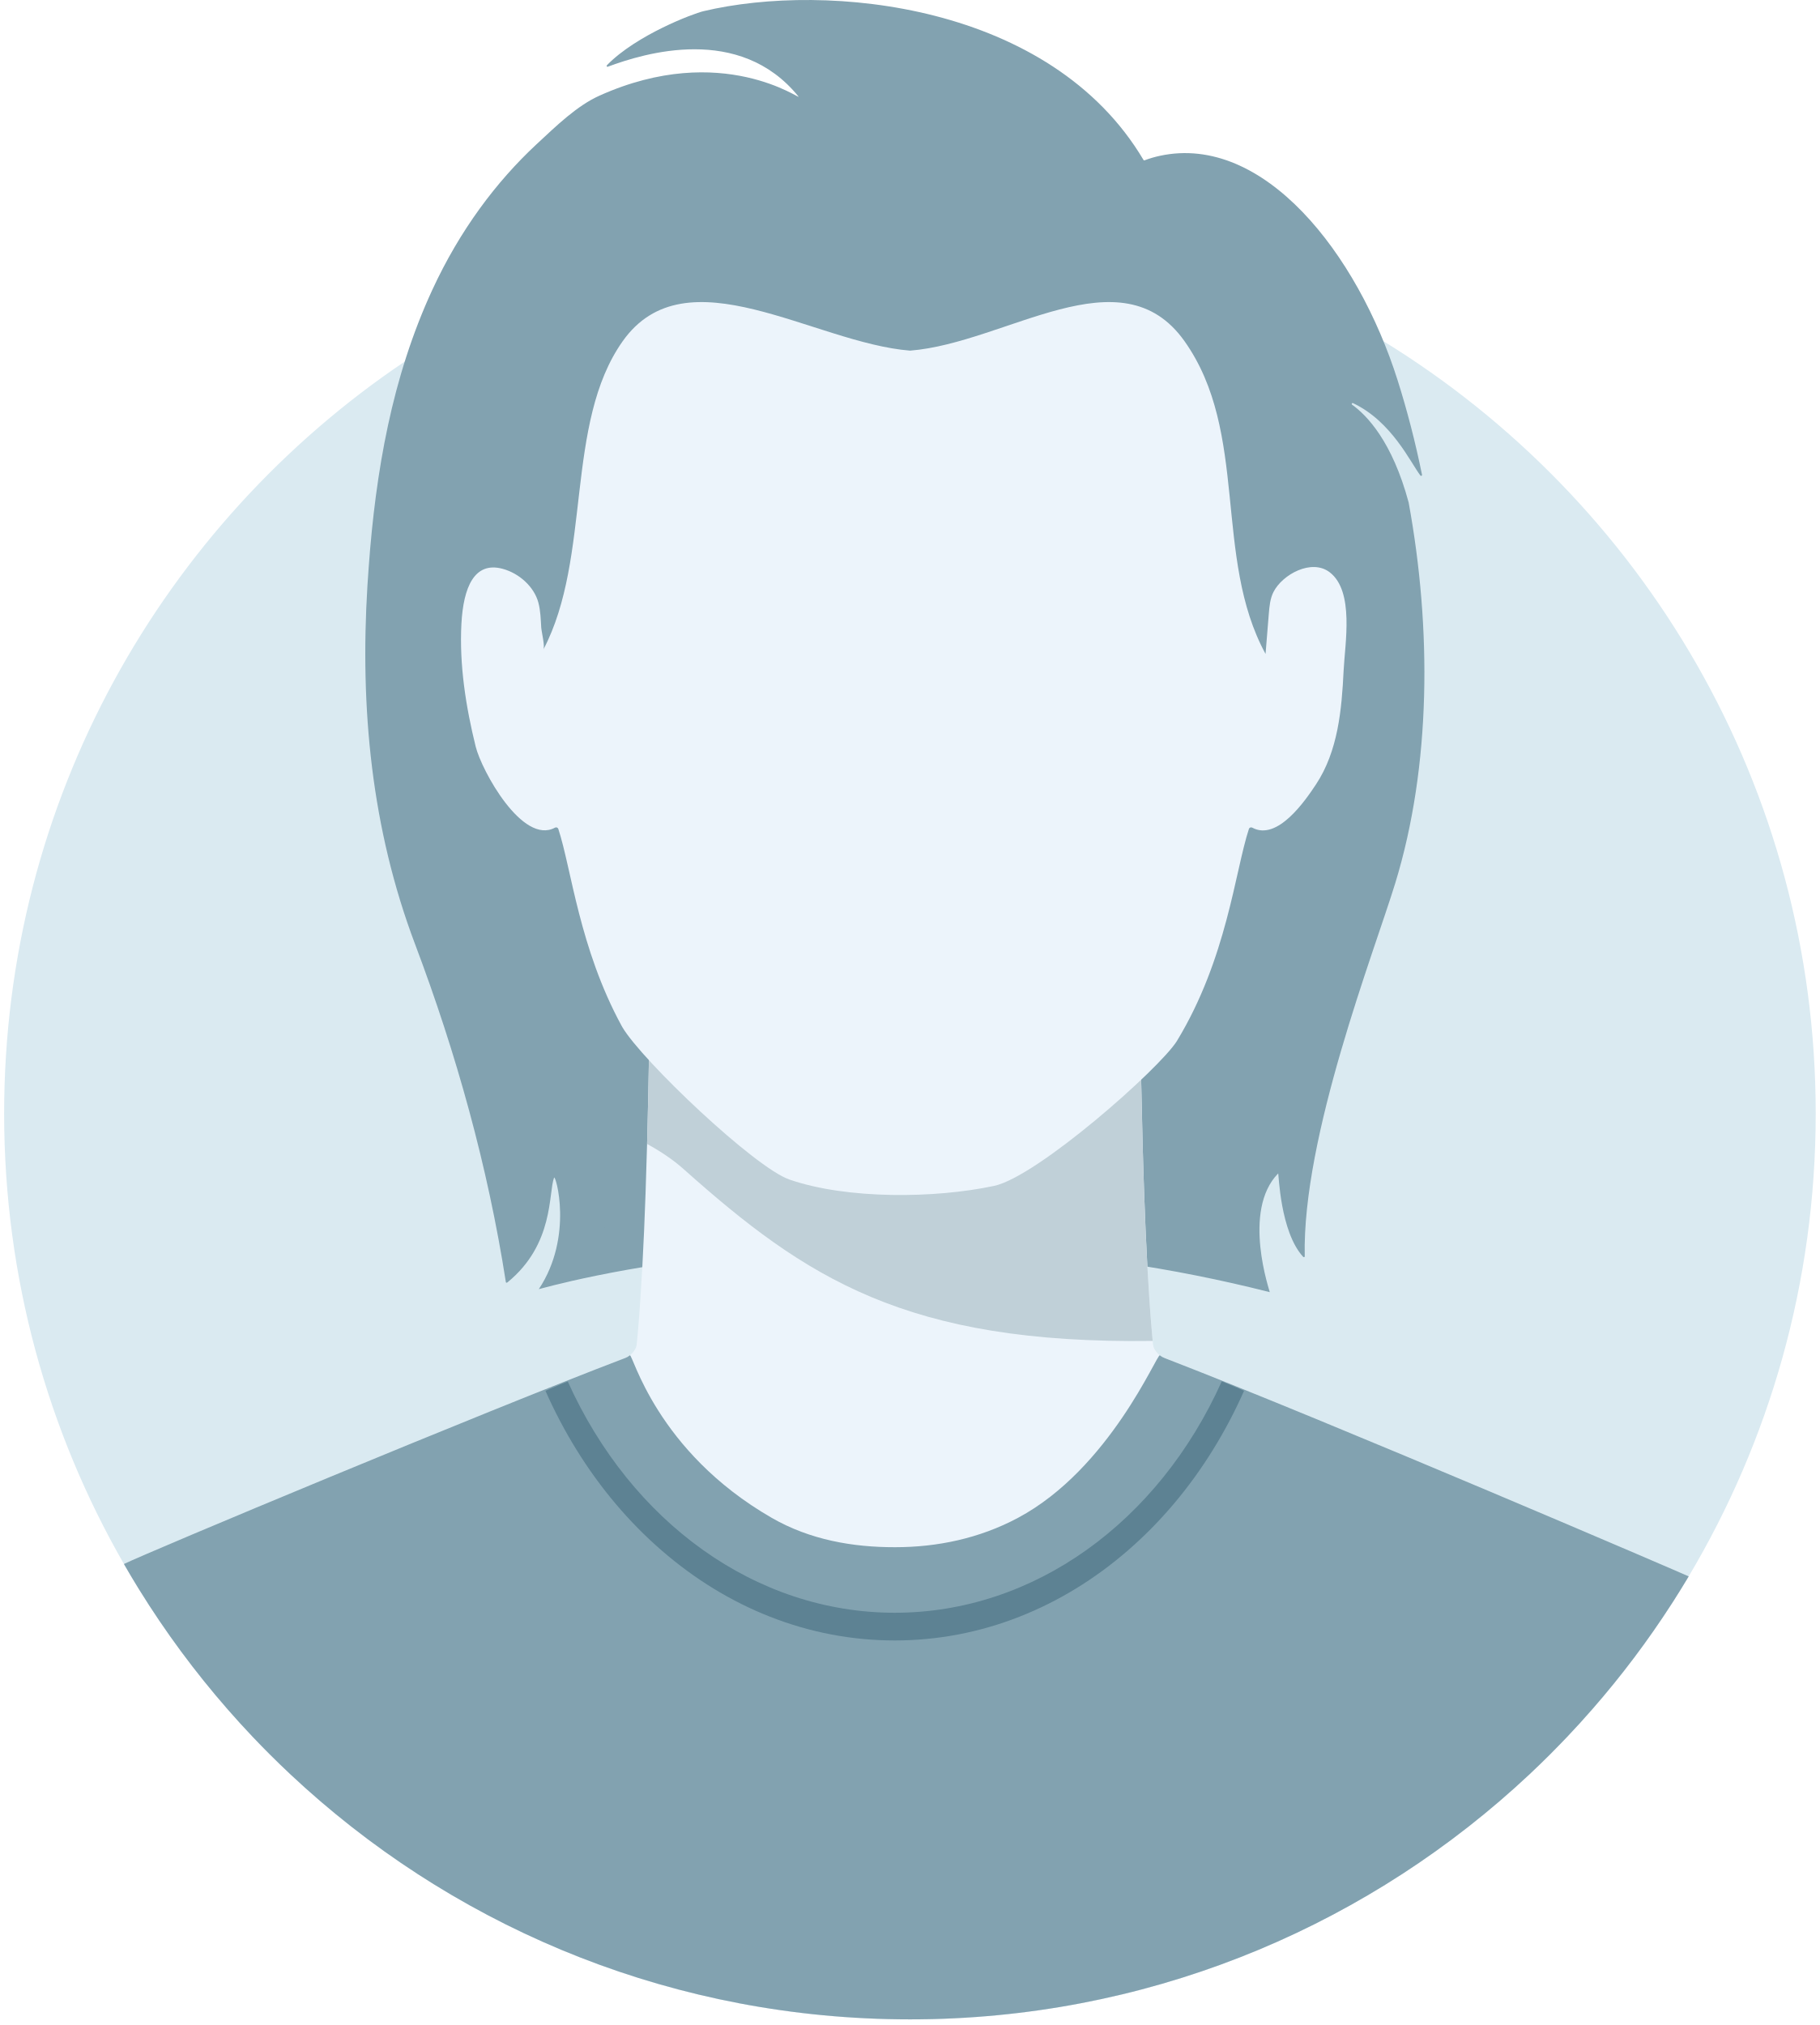
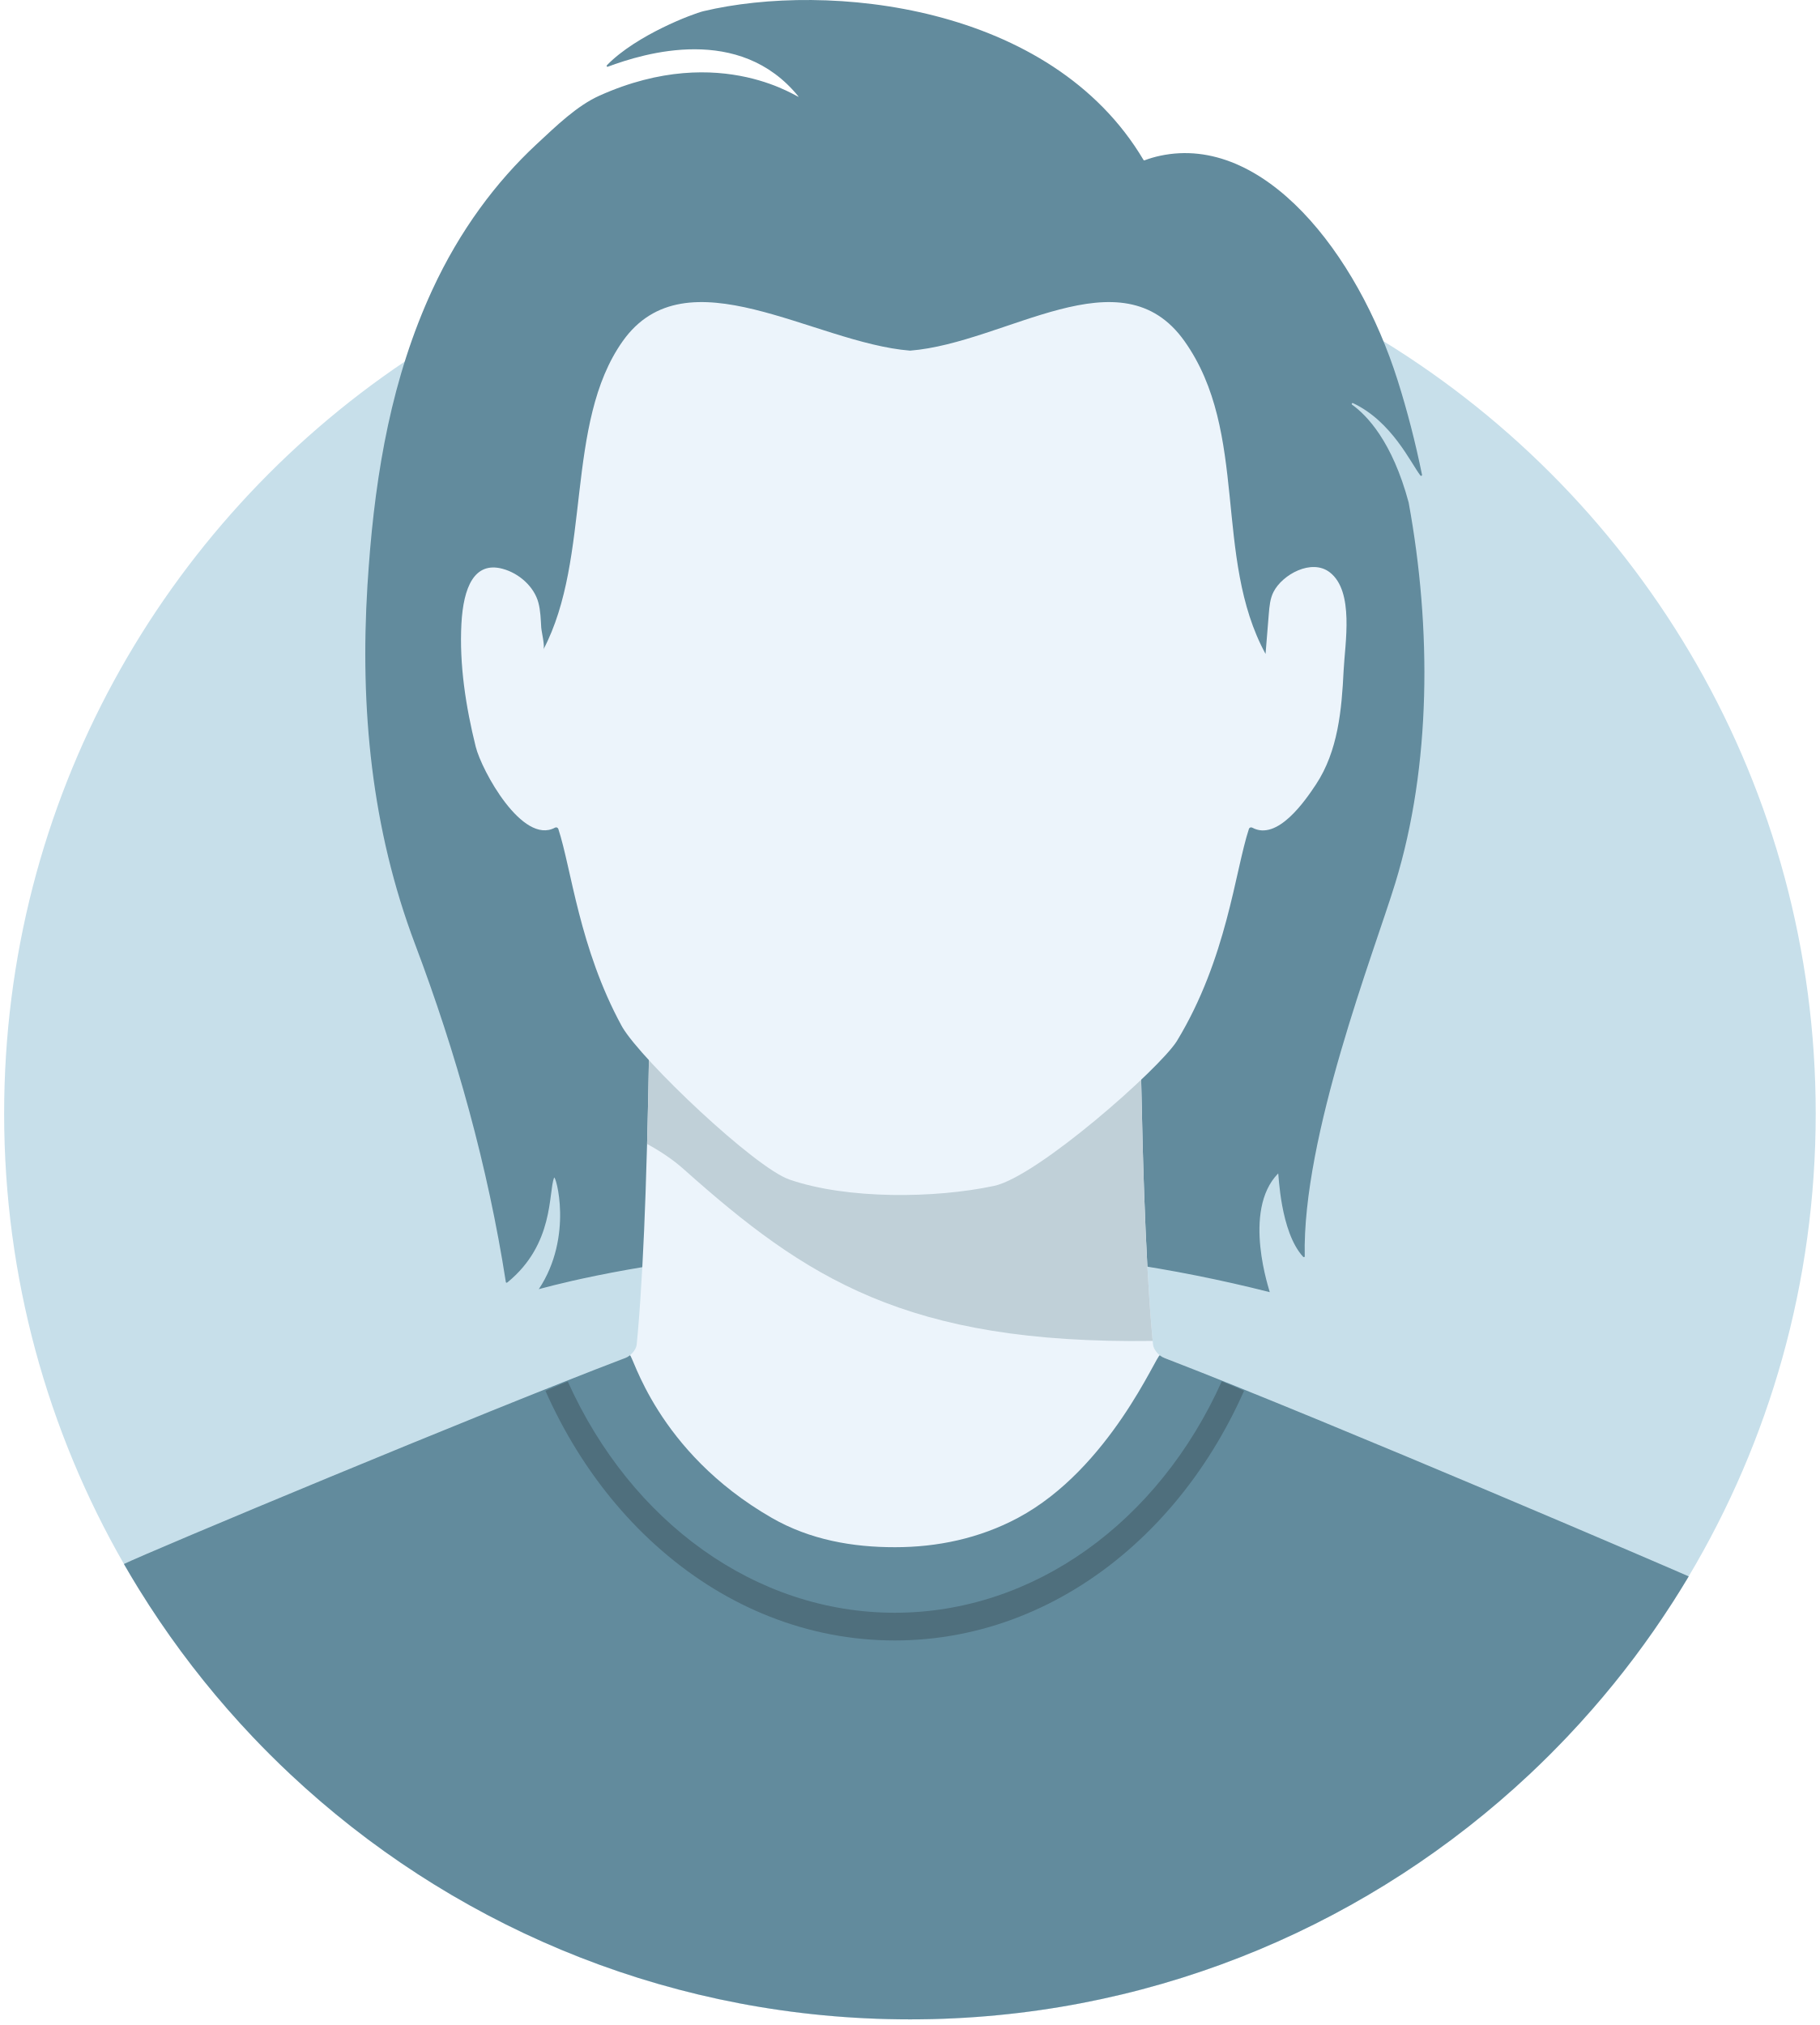
<svg xmlns="http://www.w3.org/2000/svg" width="204" height="227" viewBox="0 0 204 227" fill="none">
-   <path d="M203.547 124.827C203.547 143.784 198.353 161.527 189.306 176.71C189.246 176.812 189.185 176.914 189.125 177.016C188.644 177.817 188.149 178.615 187.647 179.403C187.576 179.518 187.5 179.633 187.427 179.746C184.742 183.914 181.761 187.874 178.511 191.592C177.582 192.657 176.632 193.702 175.659 194.725C175.415 194.981 175.172 195.235 174.926 195.486C174.533 195.895 174.136 196.3 173.735 196.698C172.989 197.441 172.233 198.177 171.464 198.896C153.891 215.38 130.451 225.683 104.615 226.337C104.403 226.34 104.193 226.345 103.981 226.35C103.939 226.35 103.898 226.35 103.856 226.35C103.657 226.356 103.461 226.358 103.264 226.361C102.848 226.366 102.437 226.369 102.021 226.369C101.179 226.369 100.333 226.358 99.493 226.337C73.62 225.709 50.141 215.401 32.55 198.896C31.775 198.169 31.014 197.433 30.263 196.682C29.65 196.073 29.043 195.45 28.447 194.824V194.822C28.413 194.79 28.384 194.756 28.352 194.725C27.381 193.699 26.429 192.657 25.5 191.592C21.86 187.424 18.555 182.959 15.629 178.233C15.592 178.173 15.553 178.113 15.516 178.052C14.993 177.205 14.483 176.346 13.983 175.48C13.954 175.43 13.923 175.375 13.894 175.323C5.35 160.451 0.464 143.211 0.464 124.827C0.464 89.716 18.285 58.766 45.373 40.531C61.553 29.642 81.036 23.283 102.006 23.283C121.462 23.283 139.639 28.757 155.087 38.246C184.158 56.107 203.547 88.203 203.547 124.827Z" fill="#DAEAF1" />
-   <path d="M41.335 63.541C42.117 52.862 43.934 42.305 48.458 32.502C51.554 25.797 55.631 20.375 60.137 16.18C62.393 14.082 64.688 11.849 67.208 10.719C80.989 4.535 89.942 11.355 89.512 10.821C82.918 2.68 72.243 5.953 68.135 7.479C68.017 7.523 67.965 7.385 68.051 7.296C71.367 3.907 77.705 1.528 78.859 1.253C92.742 -2.049 117.812 0.413 128.188 17.926C128.211 17.97 128.264 17.989 128.311 17.97C128.884 17.756 129.462 17.585 130.046 17.462C141.644 14.976 152.167 28.365 156.683 42.645C157.751 46.024 158.67 49.569 159.413 53.223C159.434 53.327 159.298 53.39 159.232 53.306C158.125 51.859 156.029 47.248 151.677 45.191C151.565 45.139 151.473 45.294 151.575 45.367C153.221 46.544 156.081 49.488 157.919 56.347C157.919 56.35 157.919 56.355 157.919 56.358C160.491 70.416 160.454 85.824 156.409 99.013C154.027 106.781 145.967 127.397 146.265 140.84C146.268 140.924 146.15 140.955 146.093 140.892C143.491 138.087 143.348 131.476 143.287 131.539C139.163 135.747 142.398 144.865 142.343 144.849C97.646 133.502 60.37 144.558 60.402 144.514C64.332 138.592 62.268 131.594 62.111 132.018C61.462 133.748 62.137 139.463 56.9 143.742C56.827 143.802 56.725 143.823 56.709 143.729C54.689 130.767 51.156 118.088 46.527 105.831C41.636 92.877 40.348 79.382 41.191 65.645C41.235 64.944 41.282 64.243 41.335 63.541Z" fill="#82A2B0" />
+   <path d="M203.547 124.827C203.547 143.784 198.353 161.527 189.306 176.71C189.246 176.812 189.185 176.914 189.125 177.016C188.644 177.817 188.149 178.615 187.647 179.403C187.576 179.518 187.5 179.633 187.427 179.746C184.742 183.914 181.761 187.874 178.511 191.592C177.582 192.657 176.632 193.702 175.659 194.725C175.415 194.981 175.172 195.235 174.926 195.486C174.533 195.895 174.136 196.3 173.735 196.698C172.989 197.441 172.233 198.177 171.464 198.896C153.891 215.38 130.451 225.683 104.615 226.337C104.403 226.34 104.193 226.345 103.981 226.35C103.939 226.35 103.898 226.35 103.856 226.35C103.657 226.356 103.461 226.358 103.264 226.361C102.848 226.366 102.437 226.369 102.021 226.369C101.179 226.369 100.333 226.358 99.493 226.337C73.62 225.709 50.141 215.401 32.55 198.896C31.775 198.169 31.014 197.433 30.263 196.682C29.65 196.073 29.043 195.45 28.447 194.824V194.822C28.413 194.79 28.384 194.756 28.352 194.725C27.381 193.699 26.429 192.657 25.5 191.592C21.86 187.424 18.555 182.959 15.629 178.233C15.592 178.173 15.553 178.113 15.516 178.052C14.993 177.205 14.483 176.346 13.983 175.48C13.954 175.43 13.923 175.375 13.894 175.323C5.35 160.451 0.464 143.211 0.464 124.827C0.464 89.716 18.285 58.766 45.373 40.531C61.553 29.642 81.036 23.283 102.006 23.283C121.462 23.283 139.639 28.757 155.087 38.246C184.158 56.107 203.547 88.203 203.547 124.827Z" fill="#C7DFEA" />
+   <path d="M41.335 63.541C42.117 52.862 43.934 42.305 48.458 32.502C51.554 25.797 55.631 20.375 60.137 16.18C62.393 14.082 64.688 11.849 67.208 10.719C80.989 4.535 89.942 11.355 89.512 10.821C82.918 2.68 72.243 5.953 68.135 7.479C68.017 7.523 67.965 7.385 68.051 7.296C71.367 3.907 77.705 1.528 78.859 1.253C92.742 -2.049 117.812 0.413 128.188 17.926C128.211 17.97 128.264 17.989 128.311 17.97C128.884 17.756 129.462 17.585 130.046 17.462C141.644 14.976 152.167 28.365 156.683 42.645C157.751 46.024 158.67 49.569 159.413 53.223C159.434 53.327 159.298 53.39 159.232 53.306C158.125 51.859 156.029 47.248 151.677 45.191C151.565 45.139 151.473 45.294 151.575 45.367C153.221 46.544 156.081 49.488 157.919 56.347C157.919 56.35 157.919 56.355 157.919 56.358C160.491 70.416 160.454 85.824 156.409 99.013C154.027 106.781 145.967 127.397 146.265 140.84C146.268 140.924 146.15 140.955 146.093 140.892C143.491 138.087 143.348 131.476 143.287 131.539C139.163 135.747 142.398 144.865 142.343 144.849C97.646 133.502 60.37 144.558 60.402 144.514C64.332 138.592 62.268 131.594 62.111 132.018C61.462 133.748 62.137 139.463 56.9 143.742C56.827 143.802 56.725 143.823 56.709 143.729C54.689 130.767 51.156 118.088 46.527 105.831C41.636 92.877 40.348 79.382 41.191 65.645C41.235 64.944 41.282 64.243 41.335 63.541Z" fill="#628B9D" />
  <path d="M188.542 177.061C188.599 177.608 188.332 178.335 187.647 179.403C187.576 179.518 187.5 179.633 187.427 179.748C184.742 183.914 181.761 187.874 178.511 191.592C177.582 192.657 176.632 193.702 175.659 194.725C175.415 194.981 175.172 195.235 174.926 195.489C174.533 195.897 174.136 196.3 173.735 196.698C172.989 197.444 172.233 198.177 171.464 198.896C153.891 215.38 130.451 225.683 104.615 226.337C104.403 226.343 104.193 226.345 103.981 226.35C103.939 226.353 103.898 226.353 103.856 226.353C103.657 226.356 103.461 226.358 103.264 226.361C102.848 226.366 102.437 226.369 102.021 226.369C101.179 226.369 100.333 226.358 99.493 226.337C73.62 225.709 50.141 215.401 32.55 198.896C31.775 198.171 31.014 197.433 30.263 196.682C29.65 196.073 29.043 195.45 28.447 194.822C28.413 194.79 28.384 194.756 28.352 194.725C27.381 193.699 26.429 192.657 25.5 191.592C21.86 187.424 18.555 182.959 15.629 178.233C15.592 178.173 15.553 178.113 15.516 178.052C14.993 177.205 14.483 176.346 13.983 175.48C13.986 175.477 13.988 175.477 13.991 175.477C34.965 167.334 51.68 160.718 70.087 152.231C70.27 152.148 70.451 152.059 70.608 151.93C70.911 151.69 71.191 151.363 71.317 150.97C71.348 150.878 71.372 150.774 71.38 150.669C71.416 150.321 71.445 149.968 71.479 149.604C71.492 149.473 71.503 149.34 71.516 149.206C71.704 147.008 71.867 144.585 72.005 142.049C72.152 139.364 72.272 136.559 72.369 133.769C72.434 131.903 72.492 130.048 72.539 128.237C72.563 127.402 72.584 126.578 72.602 125.766C72.662 123.288 72.707 120.938 72.743 118.842C72.748 118.62 72.751 118.402 72.754 118.188C72.78 116.696 72.801 115.346 72.822 114.181C72.835 113.326 72.848 112.569 72.858 111.928C72.874 111.159 76.763 117.115 77.406 117.515C80.089 119.188 82.609 121.443 85.393 123.553C89.3 126.515 93.731 129.197 99.878 129.592C100.025 129.585 100.171 129.571 100.318 129.558C100.462 129.571 100.608 129.585 100.755 129.592C110.262 128.98 115.666 122.904 121.371 118.771C121.983 118.327 122.598 117.905 123.224 117.515C123.87 117.115 127.759 111.159 127.774 111.928C127.787 112.569 127.798 113.326 127.814 114.181C127.829 115.178 127.848 116.312 127.869 117.549C127.884 118.638 127.908 119.805 127.929 121.038C127.971 123.189 128.023 125.534 128.086 127.967C128.135 129.862 128.196 131.812 128.264 133.769C128.361 136.54 128.481 139.327 128.625 141.991C128.764 144.525 128.923 146.95 129.114 149.149C129.127 149.303 129.14 149.455 129.153 149.604C129.174 149.845 129.195 150.083 129.219 150.316C129.229 150.434 129.242 150.551 129.253 150.669C129.261 150.774 129.284 150.878 129.316 150.97C129.441 151.363 129.721 151.69 130.025 151.93C130.182 152.059 130.357 152.161 130.546 152.231C140.971 156.23 151.3 162.327 161.645 166.533C166.819 168.634 171.595 170.233 176.679 172.544C179.299 173.737 182.112 174.886 184.698 176.153C186.702 177.137 188.424 175.962 188.542 177.061Z" fill="#ECF4FB" />
-   <path d="M103.238 104.067C103.238 104.067 103.238 104.067 103.235 104.067C103.247 104.055 103.247 104.055 103.238 104.067Z" fill="#B63843" />
-   <path d="M67.75 137.564L67.753 137.566C67.769 137.566 67.769 137.564 67.75 137.564Z" fill="#040606" />
-   <path d="M189.306 176.71C189.246 176.812 189.186 176.914 189.125 177.016C188.644 177.817 188.149 178.615 187.647 179.403C187.576 179.518 187.5 179.633 187.427 179.746C184.742 183.914 181.761 187.874 178.511 191.592C177.582 192.657 176.632 193.702 175.659 194.725C175.415 194.981 175.172 195.235 174.926 195.486C174.533 195.895 174.136 196.3 173.735 196.698C172.989 197.441 172.233 198.177 171.464 198.896C153.891 215.38 130.451 225.683 104.615 226.337C104.403 226.34 104.193 226.345 103.981 226.35C103.939 226.35 103.898 226.35 103.856 226.35C103.657 226.356 103.461 226.358 103.264 226.361C102.848 226.366 102.437 226.369 102.021 226.369C101.179 226.369 100.333 226.358 99.493 226.337C73.62 225.709 50.141 215.401 32.55 198.896C31.775 198.169 31.014 197.433 30.263 196.682C29.65 196.073 29.043 195.45 28.447 194.822C28.413 194.79 28.384 194.756 28.352 194.725C27.381 193.699 26.429 192.657 25.5 191.592C21.86 187.424 18.555 182.959 15.629 178.233C15.592 178.173 15.553 178.113 15.516 178.052C14.993 177.205 14.483 176.346 13.983 175.48C13.954 175.43 13.923 175.375 13.894 175.323C16.5 174.038 53.899 158.397 70.087 152.231C70.275 152.161 70.451 152.059 70.608 151.93C70.914 151.69 73.534 162.681 86.519 170.152C90.831 172.63 95.631 173.447 100.318 173.439H100.357C105.028 173.439 109.762 172.476 114.114 170.152C124.43 164.643 129.721 151.69 130.025 151.93C130.182 152.059 130.357 152.161 130.546 152.231C149.819 159.692 188.872 176.488 189.306 176.71Z" fill="#82A2B0" />
-   <path d="M139.307 155.837C139.255 155.811 139.205 155.79 139.155 155.769C139.116 155.751 139.077 155.735 139.038 155.72C139.001 155.701 138.964 155.686 138.925 155.67C138.917 155.665 138.907 155.659 138.899 155.657C138.569 155.513 138.245 155.374 137.923 155.241C137.603 155.107 137.284 154.976 136.962 154.851C129.868 170.641 115.888 180.787 100.302 180.787C84.729 180.787 70.746 170.644 63.647 154.859C63.013 155.112 62.388 155.372 61.734 155.657C61.726 155.659 61.718 155.665 61.708 155.67C61.668 155.686 61.632 155.701 61.593 155.717C61.577 155.727 61.556 155.735 61.538 155.743C61.527 155.748 61.519 155.751 61.509 155.756C61.498 155.761 61.49 155.764 61.48 155.767V155.769C61.462 155.775 61.449 155.782 61.43 155.79C61.391 155.806 61.352 155.822 61.312 155.84C61.26 155.864 61.203 155.887 61.148 155.913C62.166 158.214 63.33 160.425 64.639 162.534C67.318 166.857 70.532 170.657 74.196 173.826C77.898 177.034 81.981 179.528 86.328 181.235C90.821 183.001 95.523 183.893 100.302 183.893C105.091 183.893 109.799 182.996 114.297 181.227C118.647 179.515 122.734 177.019 126.44 173.803C130.103 170.626 133.32 166.821 135.997 162.487C137.295 160.388 138.454 158.19 139.464 155.903C139.412 155.882 139.359 155.858 139.307 155.837Z" fill="#5D8293" />
+   <path d="M189.306 176.71C189.246 176.812 189.186 176.914 189.125 177.016C188.644 177.817 188.149 178.615 187.647 179.403C187.576 179.518 187.5 179.633 187.427 179.746C184.742 183.914 181.761 187.874 178.511 191.592C177.582 192.657 176.632 193.702 175.659 194.725C175.415 194.981 175.172 195.235 174.926 195.486C174.533 195.895 174.136 196.3 173.735 196.698C172.989 197.441 172.233 198.177 171.464 198.896C153.891 215.38 130.451 225.683 104.615 226.337C104.403 226.34 104.193 226.345 103.981 226.35C103.939 226.35 103.898 226.35 103.856 226.35C103.657 226.356 103.461 226.358 103.264 226.361C102.848 226.366 102.437 226.369 102.021 226.369C101.179 226.369 100.333 226.358 99.493 226.337C73.62 225.709 50.141 215.401 32.55 198.896C31.775 198.169 31.014 197.433 30.263 196.682C29.65 196.073 29.043 195.45 28.447 194.822C28.413 194.79 28.384 194.756 28.352 194.725C27.381 193.699 26.429 192.657 25.5 191.592C21.86 187.424 18.555 182.959 15.629 178.233C15.592 178.173 15.553 178.113 15.516 178.052C14.993 177.205 14.483 176.346 13.983 175.48C13.954 175.43 13.923 175.375 13.894 175.323C16.5 174.038 53.899 158.397 70.087 152.231C70.275 152.161 70.451 152.059 70.608 151.93C70.914 151.69 73.534 162.681 86.519 170.152C90.831 172.63 95.631 173.447 100.318 173.439H100.357C105.028 173.439 109.762 172.476 114.114 170.152C124.43 164.643 129.721 151.69 130.025 151.93C130.182 152.059 130.357 152.161 130.546 152.231C149.819 159.692 188.872 176.488 189.306 176.71Z" fill="#628B9D" />
+   <path d="M139.307 155.837C139.255 155.811 139.205 155.79 139.155 155.769C139.116 155.751 139.077 155.735 139.038 155.72C139.001 155.701 138.964 155.686 138.925 155.67C138.917 155.665 138.907 155.659 138.899 155.657C138.569 155.513 138.245 155.374 137.923 155.241C137.603 155.107 137.284 154.976 136.962 154.851C129.868 170.641 115.888 180.787 100.302 180.787C84.729 180.787 70.746 170.644 63.647 154.859C63.013 155.112 62.388 155.372 61.734 155.657C61.726 155.659 61.718 155.665 61.708 155.67C61.668 155.686 61.632 155.701 61.593 155.717C61.577 155.727 61.556 155.735 61.538 155.743C61.527 155.748 61.519 155.751 61.509 155.756C61.498 155.761 61.49 155.764 61.48 155.767V155.769C61.462 155.775 61.449 155.782 61.43 155.79C61.391 155.806 61.352 155.822 61.312 155.84C61.26 155.864 61.203 155.887 61.148 155.913C62.166 158.214 63.33 160.425 64.639 162.534C67.318 166.857 70.532 170.657 74.196 173.826C77.898 177.034 81.981 179.528 86.328 181.235C90.821 183.001 95.523 183.893 100.302 183.893C105.091 183.893 109.799 182.996 114.297 181.227C118.647 179.515 122.734 177.019 126.44 173.803C130.103 170.626 133.32 166.821 135.997 162.487C137.295 160.388 138.454 158.19 139.464 155.903C139.412 155.882 139.359 155.858 139.307 155.837Z" fill="#4F6F7D" />
  <path d="M129.219 150.316C101.542 150.698 90.303 143.242 76.629 131.05C75.428 129.98 74.046 129.059 72.539 128.237C72.563 127.402 72.584 126.578 72.602 125.766C72.662 123.288 72.707 120.938 72.743 118.842C72.748 118.62 72.751 118.402 72.754 118.188C75.308 119.653 77.909 121.114 80.508 122.163C82.138 122.822 83.771 123.32 85.393 123.553C85.893 123.626 86.393 123.673 86.89 123.694C86.911 123.694 86.932 123.696 86.956 123.696C91.229 123.835 106.593 121.485 121.371 118.771C121.58 118.732 121.789 118.696 121.999 118.656C123.964 118.293 125.914 117.926 127.827 117.557C127.84 117.555 127.855 117.552 127.869 117.549C127.884 118.638 127.908 119.805 127.929 121.038C127.971 123.189 128.023 125.534 128.086 127.967C128.135 129.862 128.196 131.812 128.264 133.769C128.361 136.54 128.481 139.327 128.625 141.991C128.764 144.525 128.923 146.95 129.114 149.149C129.127 149.303 129.14 149.455 129.153 149.604C129.174 149.845 129.195 150.083 129.219 150.316Z" fill="#C0D0D8" />
  <path d="M51.727 69.911C51.478 74.499 52.224 79.248 53.326 83.692C53.99 86.379 58.575 94.756 62.213 92.78C62.359 92.699 62.54 92.77 62.59 92.924C64.058 97.389 64.939 106.278 69.679 114.985C69.705 115.035 69.736 115.087 69.765 115.139C71.984 118.905 84.598 130.883 88.507 132.23C94.977 134.46 104.803 134.353 111.442 132.937C116.294 131.903 129.952 119.829 131.917 116.722C131.93 116.702 131.943 116.683 131.954 116.662C137.546 107.44 138.446 97.677 140.006 92.924C140.055 92.77 140.239 92.699 140.383 92.78C140.385 92.78 140.388 92.783 140.39 92.783C143.193 94.298 146.292 89.8 147.532 87.923C149.997 84.186 150.411 79.565 150.623 75.179C150.772 72.133 151.845 66.297 149.071 64.156C147.04 62.592 143.764 64.397 142.767 66.349C142.382 67.103 142.309 67.962 142.238 68.799C142.118 70.301 141.995 71.803 141.872 73.305C135.97 62.474 140.053 48.497 132.788 38.246C125.67 28.203 112.84 38.443 102.024 39.306C91.208 38.443 76.925 28.203 69.807 38.246C63.265 47.481 66.358 62.445 60.915 72.813C61.111 72.436 60.708 70.856 60.674 70.343C60.616 69.422 60.598 68.477 60.36 67.577C59.889 65.771 58.19 64.253 56.332 63.759C53.171 62.913 51.949 65.842 51.727 69.911Z" fill="#ECF4FB" />
</svg>
